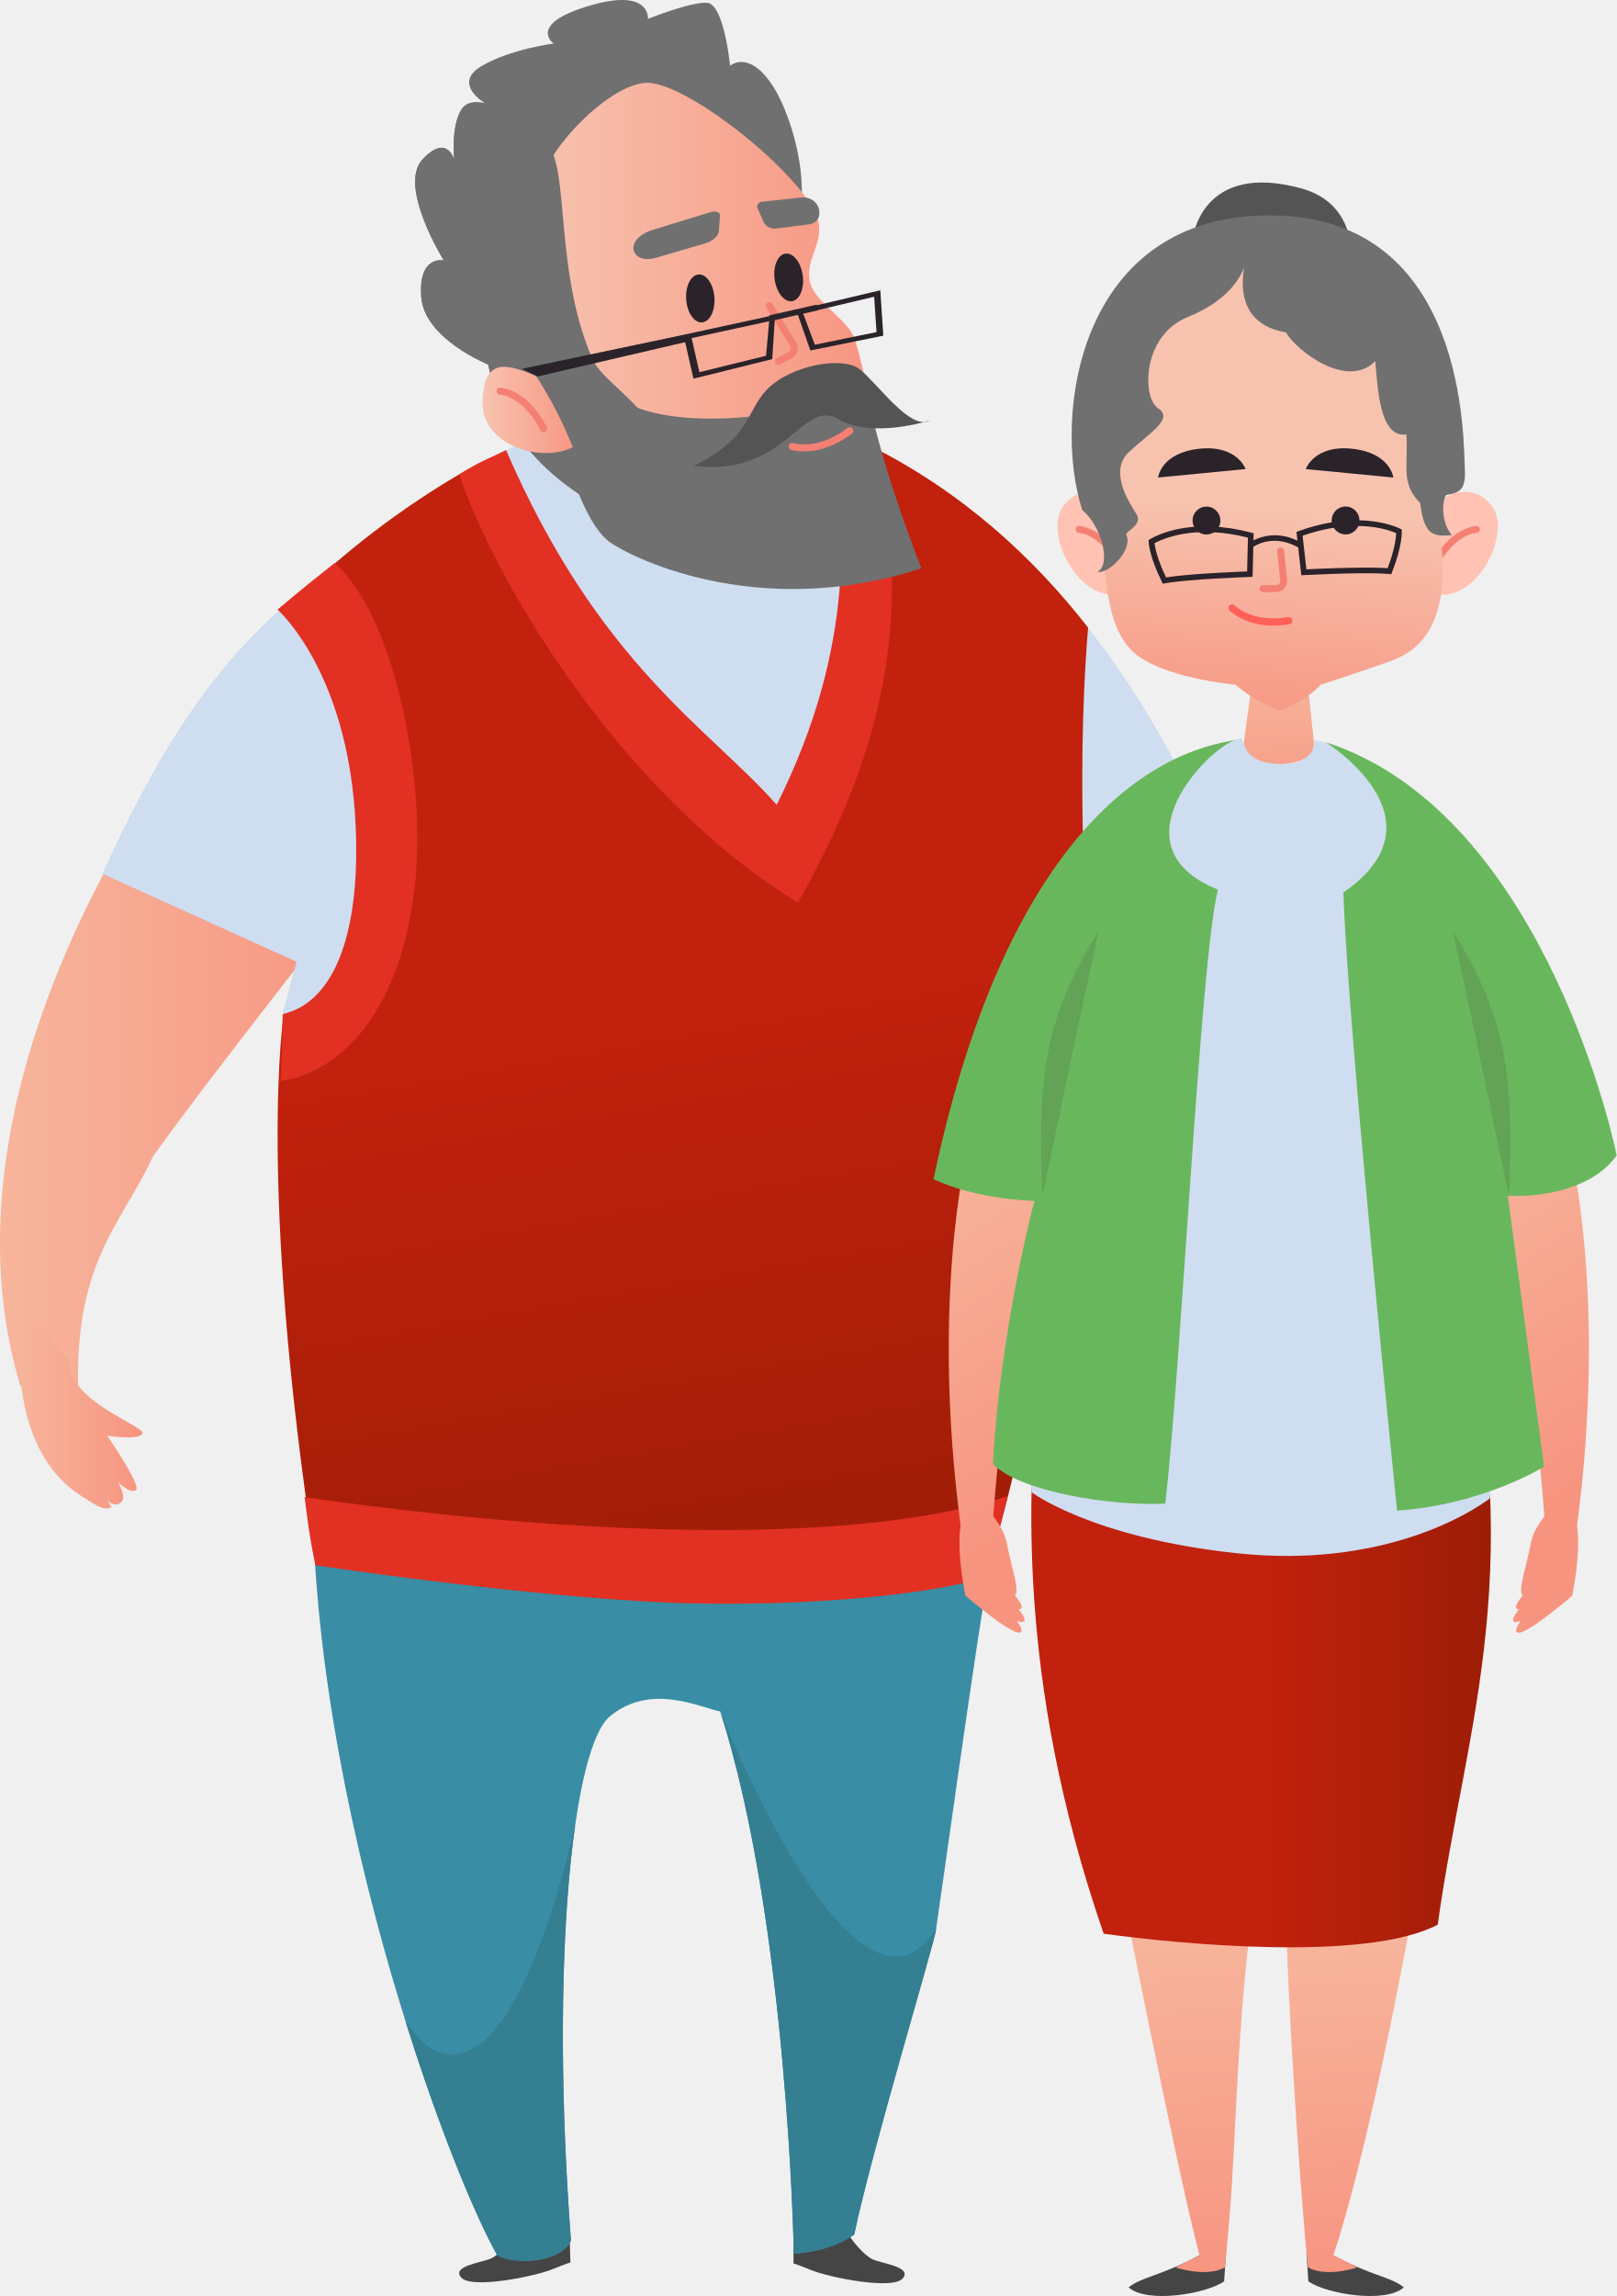
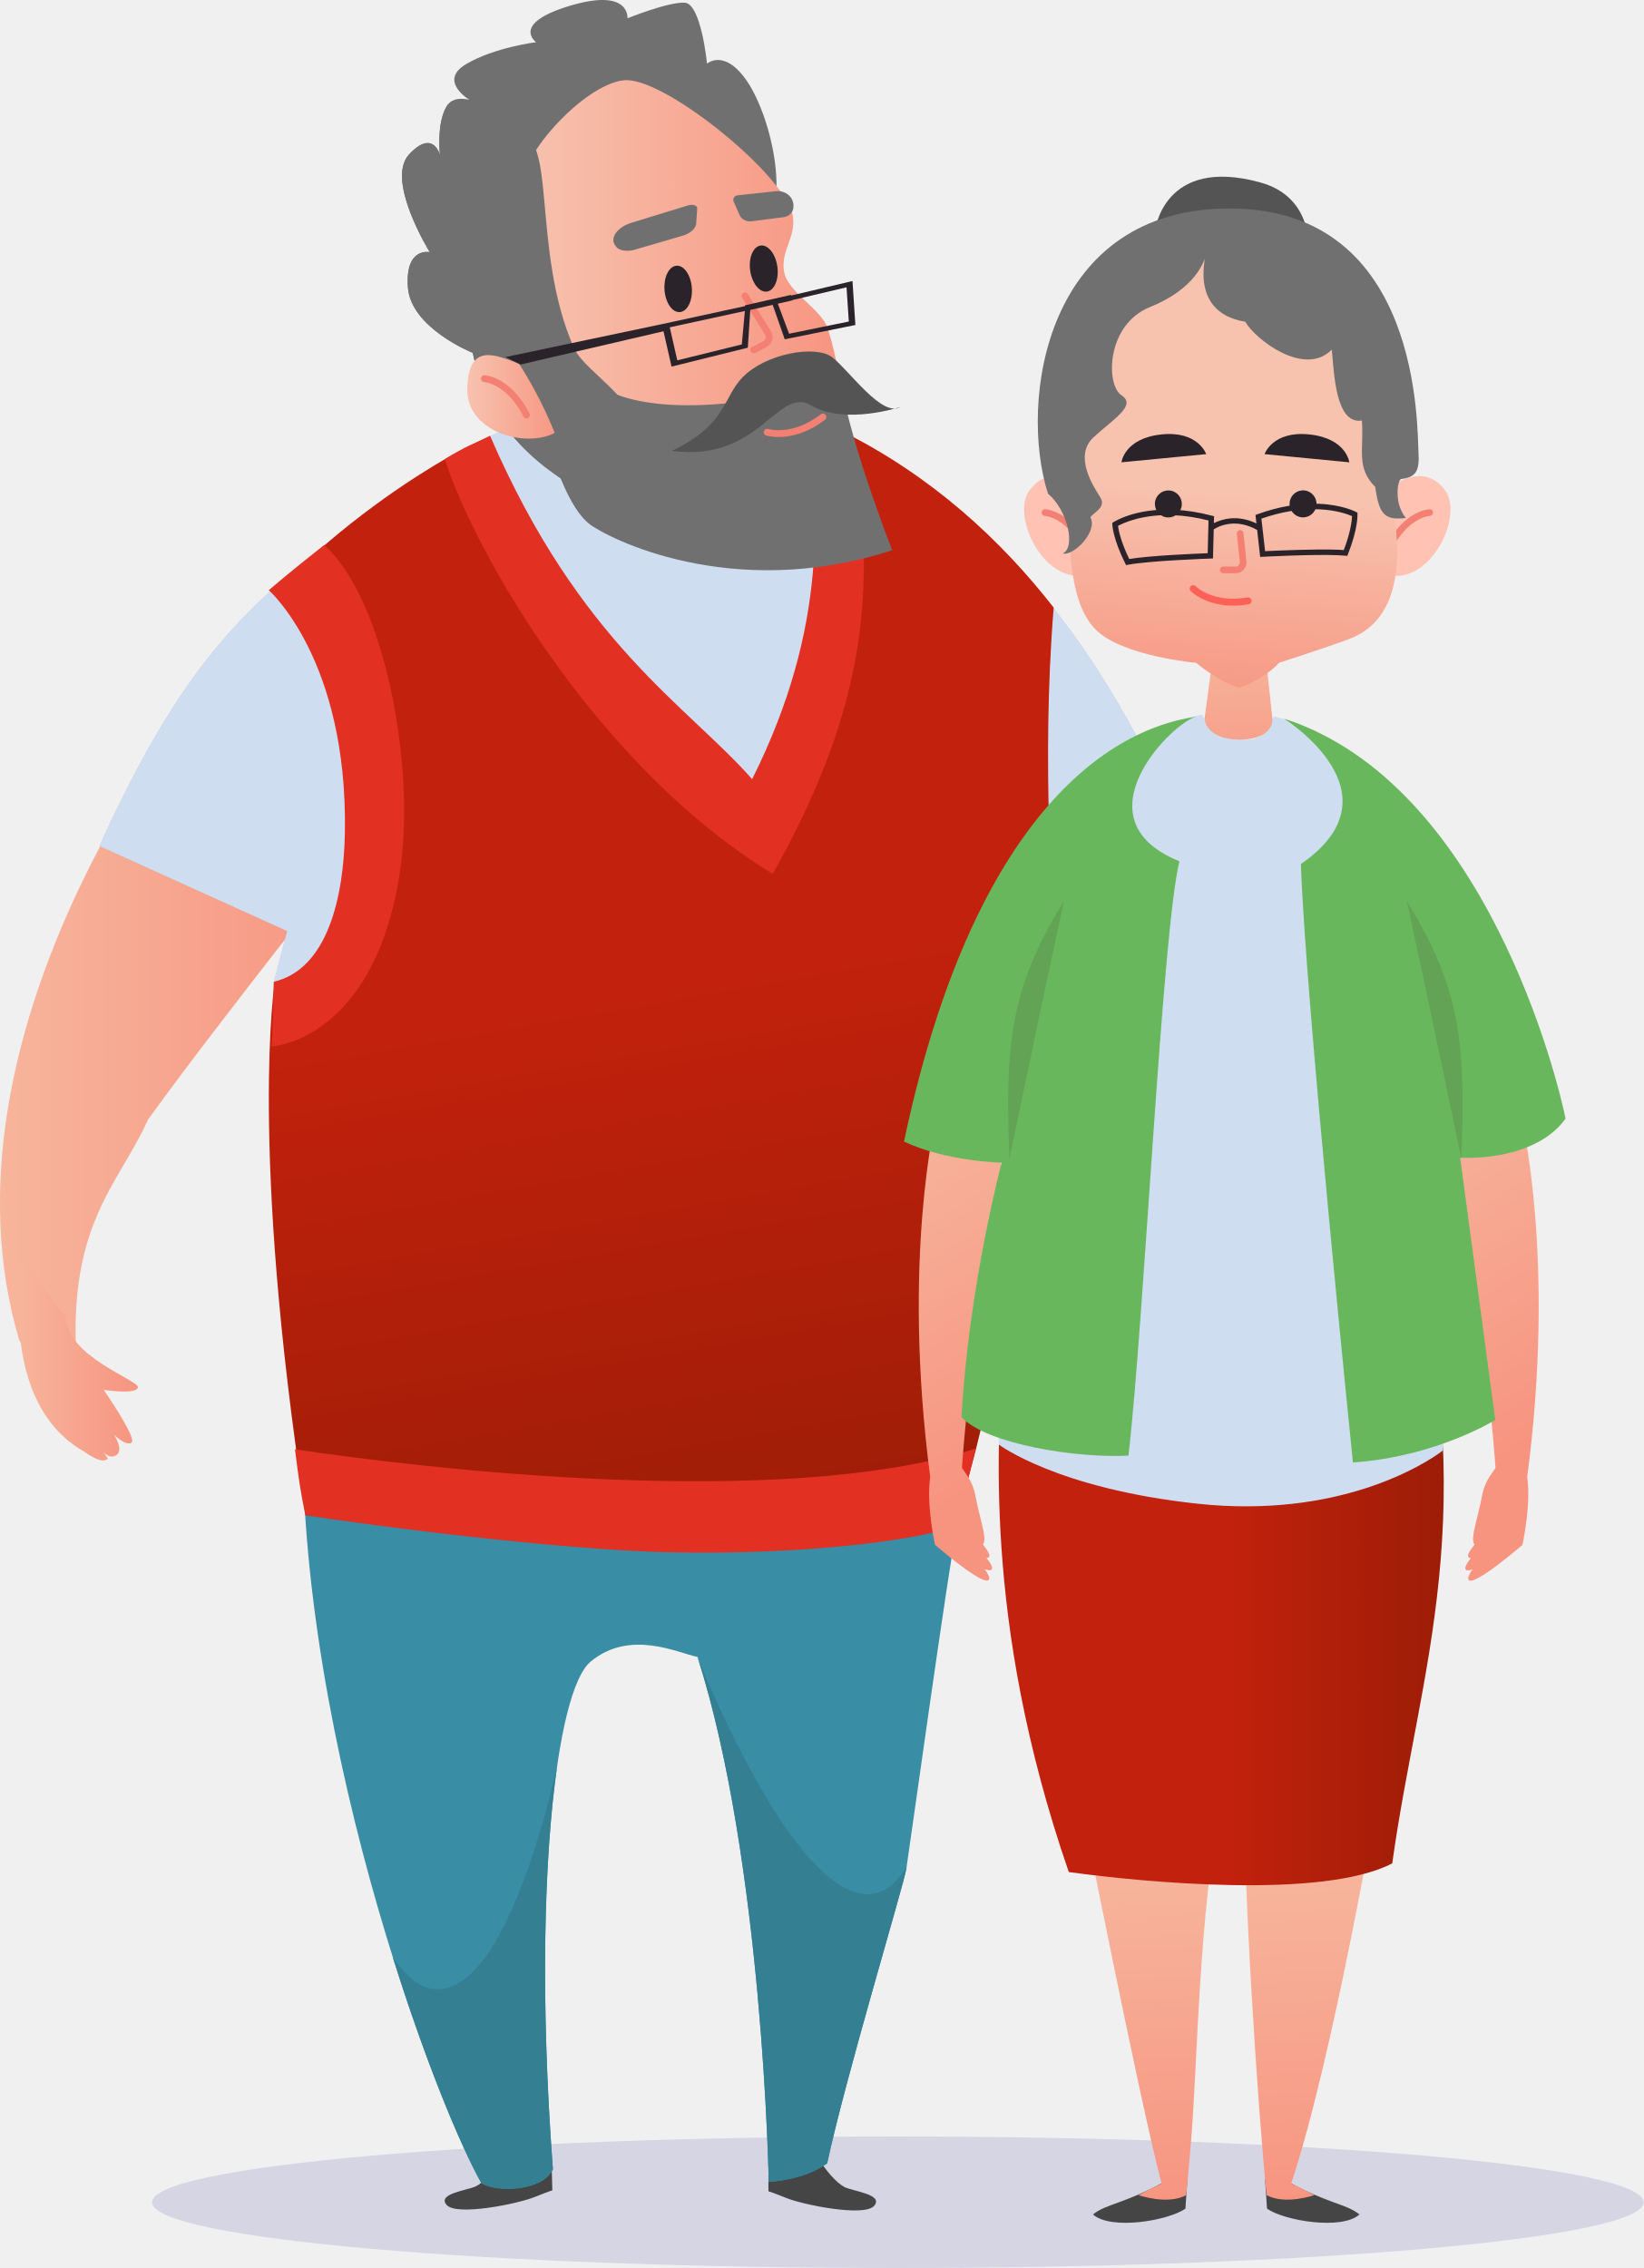
- <svg xmlns="http://www.w3.org/2000/svg" width="381" height="541" viewBox="0 0 381 541" fill="none">
-   <g clip-path="url(#clip0_1415_1491)">
-     <path d="M18.974 335.329C15.452 298.471 28.814 288.689 36.032 272.48C56.005 244.888 82.541 212.659 88.489 203.008C61.617 176.598 46.182 171.559 46.182 171.559C46.182 171.559 -17.59 251.511 4.727 326.359C4.768 326.49 12.355 333.884 18.966 335.337L18.974 335.329Z" fill="url(#paint0_linear_1415_1491)" />
+ <svg xmlns="http://www.w3.org/2000/svg" width="400" height="552" viewBox="0 0 400 552" fill="none">
+   <g style="mix-blend-mode:multiply">
+     <path fill-rule="evenodd" clip-rule="evenodd" d="M218.5 520C318.743 520 400 527.167 400 536C400 544.833 318.743 552 218.5 552C118.257 552 37 544.841 37 536C37 527.159 118.257 520 218.5 520Z" fill="#E2E2F2" />
+   </g>
+   <g clip-path="url(#clip0_1526_1344)">
+     <path d="M18.974 335.329C15.451 298.471 28.814 288.689 36.031 272.48C56.005 244.888 82.541 212.659 88.489 203.008C61.617 176.598 46.182 171.559 46.182 171.559C46.182 171.559 -17.59 251.511 4.727 326.359C4.768 326.49 12.355 333.884 18.966 335.337L18.974 335.329Z" fill="url(#paint0_linear_1526_1344)" />
    <path d="M187.006 529.498V533.33C187.006 533.33 187.277 533.33 191.381 534.972C195.486 536.613 210.249 539.625 212.707 536.892C215.165 534.151 207.816 533.347 205.677 532.37C203.457 531.361 200.655 527.684 199.836 526.313C196.551 526.863 187.006 529.49 187.006 529.49V529.498Z" fill="#454545" />
-     <path d="M134.246 526.453L134.418 533.109C134.418 533.109 134.147 533.109 130.043 534.75C125.938 536.392 111.175 539.403 108.717 536.671C106.259 533.929 113.608 533.125 115.746 532.148C117.967 531.139 120.769 527.462 121.588 526.092C124.873 526.642 134.246 526.453 134.246 526.453Z" fill="#454545" />
+     <path d="M134.245 526.453L134.417 533.109C134.417 533.109 134.147 533.109 130.043 534.75C125.938 536.392 111.175 539.403 108.717 536.671C106.259 533.929 113.608 533.125 115.746 532.148C117.967 531.139 120.768 527.462 121.588 526.092C124.873 526.642 134.245 526.453 134.245 526.453Z" fill="#454545" />
    <path d="M239.522 338.021C237.678 338.308 233.467 368.354 233.017 370.627C230.755 381.936 221.301 450.136 220.572 454.806C219.982 458.597 205.645 506.083 201.311 526.51C195.674 530.696 187.08 531.04 187.08 531.04C187.08 531.04 185.745 453.394 169.761 403.282C164.993 402.33 153.384 396.446 143.749 404.399C135.081 411.563 129.535 461.142 134.557 527.955C132.14 533.281 121.014 533.765 117.147 531.344C104.088 508.086 67.328 407.304 74.586 328.804C189.177 345.76 239.481 338.021 239.53 338.012L239.522 338.021Z" fill="#398DA5" />
    <path d="M104.219 483.859C101.147 483.063 98.222 480.149 95.609 476.407C103.736 502.316 112.166 522.481 117.147 531.353C121.014 533.774 132.14 533.289 134.557 527.963C131.46 486.764 132.378 452.131 135.573 429.939C131.55 447.395 120.367 488.028 104.219 483.851V483.859Z" fill="#347F91" />
    <path d="M205.858 459.599C188.325 450.817 169.761 403.291 169.761 403.291C185.745 453.402 187.08 531.049 187.08 531.049C187.08 531.049 195.674 530.704 201.311 526.518C205.645 506.091 219.982 458.606 220.572 454.814C220.588 454.724 220.605 454.601 220.621 454.461C217.237 459.861 212.461 463.103 205.858 459.599Z" fill="#347F91" />
-     <path d="M101.278 116.481C109.258 111.754 135.622 93.469 163.55 95.283C191.479 97.097 212.748 109.153 212.748 109.153C204.768 178.198 192.798 224.707 181.55 237.428C127.863 198.912 101.278 116.481 101.278 116.481Z" fill="#CFDDF1" />
+     <path d="M101.278 116.481C109.258 111.754 135.622 93.469 163.551 95.283C191.48 97.097 212.748 109.153 212.748 109.153C204.768 178.198 192.799 224.707 181.55 237.428C127.863 198.912 101.278 116.481 101.278 116.481Z" fill="#CFDDF1" />
    <path d="M292.692 214.793C283.107 191.387 265.681 146.757 224.037 117.048C218.483 132.264 217.205 147.561 222.645 162.728C224.168 166.987 226.159 171.058 228.035 175.178C235.835 192.273 241.75 210.23 245.633 228.613C245.814 229.483 246.117 230.493 246.961 230.772C247.46 230.936 248.001 230.772 248.501 230.624C251.36 229.746 254.26 228.991 257.193 228.367C256.849 225.519 256.423 224.239 256.423 224.239C256.423 224.239 280.362 214.432 292.7 214.793H292.692Z" fill="#B5BBC0" />
-     <path d="M292.692 214.793C283.107 191.387 265.509 146.412 223.866 116.703C218.311 131.919 217.205 147.561 222.637 162.728C224.16 166.987 226.151 171.058 228.027 175.178C235.827 192.273 241.742 210.23 245.625 228.613C245.806 229.483 246.109 230.493 246.953 230.772C247.452 230.936 247.993 230.772 248.493 230.624C251.352 229.746 254.252 228.991 257.185 228.367C256.841 225.519 256.415 224.239 256.415 224.239C256.415 224.239 280.354 214.432 292.692 214.793Z" fill="#CFDDF1" />
+     <path d="M292.692 214.793C283.107 191.387 265.509 146.412 223.865 116.703C218.311 131.919 217.205 147.561 222.636 162.728C224.16 166.987 226.151 171.058 228.027 175.178C235.827 192.273 241.742 210.23 245.625 228.613C245.805 229.483 246.108 230.493 246.952 230.772C247.452 230.936 247.993 230.772 248.493 230.624C251.352 229.746 254.252 228.991 257.185 228.367C256.841 225.519 256.415 224.239 256.415 224.239C256.415 224.239 280.354 214.432 292.692 214.793Z" fill="#CFDDF1" />
    <path d="M91.185 196.803C92.84 162.367 78.494 140.561 74.865 136.121C54.129 152.724 40.742 169.622 24.201 205.889L69.908 226.603L66.639 238.954C66.639 238.954 66.59 239.972 66.525 241.811C75.225 242.221 89.35 235.056 91.193 196.795L91.185 196.803Z" fill="#BCC5D1" />
    <path d="M91.185 196.803C92.84 162.367 78.494 140.561 74.865 136.121C54.129 152.724 40.742 169.622 24.201 205.889L69.908 226.603L66.639 238.954C66.639 238.954 66.59 239.972 66.525 241.811C75.225 242.221 89.35 235.056 91.193 196.795L91.185 196.803Z" fill="#CFDDF1" />
-     <path d="M256.447 147.906C243.568 131.402 226.749 115.776 204.489 104.746C203.121 130.507 207.086 178.838 188.063 204.058C190.521 221.178 121.669 141.94 110.495 110.474C98.525 117.253 83.77 127.38 68.999 141.874C116.926 228.047 66.877 238.962 66.877 238.962C66.877 238.962 60.552 278.586 74.299 368.132C111.429 374.328 144.502 375.953 161.551 376.323C178.6 376.684 227.937 372.326 232.648 369.421C241.717 342.896 247.517 301.106 254.047 269.123C260.577 237.149 256.587 225.15 256.587 225.15C256.587 225.15 253.252 186.274 256.431 147.906H256.447Z" fill="url(#paint1_linear_1415_1491)" />
-     <path d="M65.411 143.638C65.411 143.638 84.655 160.471 83.934 202.622C83.664 218.346 79.74 235.836 66.639 238.962C66.361 252.988 66.115 254.687 66.115 254.687C66.115 254.687 91.136 253.423 97.354 212.068C101.196 186.487 93.667 145.953 78.912 132.633C71.055 138.788 65.411 143.638 65.411 143.638Z" fill="#E23023" />
-     <path d="M188.063 212.708C211.101 171.6 213.256 143.474 207.628 106.321C202.606 103.465 201.86 103.958 196.363 101.89C199.05 122.982 201.958 151.854 183.041 189.639C167.246 171.69 141.128 156.622 119.261 106.051C114.886 108.234 113.616 108.422 108.234 111.771C116.107 135.899 145.986 187.021 188.063 212.708Z" fill="#E23023" />
-     <path d="M71.784 352.744C72.702 359.86 72.931 361.928 74.308 368.813C111.306 374.263 144.511 377.332 161.56 377.767C198.894 378.719 228.265 373.959 232.984 371.054C234.294 365.202 235.786 359.137 237.416 352.58C189.857 367.763 102.646 357.332 71.784 352.744Z" fill="#E23023" />
-     <path d="M149.336 123.58C135.925 117.154 119.499 107.421 115.05 85.886C115.05 85.886 99.975 79.862 99.271 69.931C98.566 60.009 104.596 61.372 104.596 61.372C104.596 61.372 93.692 43.833 99.582 37.555C105.465 31.285 107.07 37.752 107.07 37.752C107.07 37.752 106.136 29.742 108.873 25.606C110.47 23.201 114.247 24.301 114.247 24.301C114.247 24.301 106.546 19.713 113.412 15.618C120.285 11.531 130.477 10.267 130.477 10.267C130.477 10.267 124.111 5.761 138.792 1.379C153.474 -3.004 152.695 4.456 152.695 4.456C152.695 4.456 162.641 0.427 166.639 0.656C170.646 0.903 172.063 15.495 172.063 15.495C172.063 15.495 176.364 11.629 181.935 19.959C187.498 28.297 193.471 50.661 184.016 60.231C174.562 69.792 149.345 123.572 149.345 123.572L149.336 123.58Z" fill="#707070" />
+     <path d="M256.448 147.906C243.569 131.402 226.749 115.776 204.49 104.746C203.121 130.507 207.087 178.838 188.063 204.058C190.521 221.178 121.67 141.94 110.495 110.474C98.525 117.253 83.77 127.38 68.999 141.874C116.926 228.047 66.877 238.962 66.877 238.962C66.877 238.962 60.552 278.586 74.299 368.132C111.429 374.328 144.503 375.953 161.552 376.323C178.601 376.684 227.937 372.326 232.648 369.421C241.717 342.896 247.518 301.106 254.047 269.123C260.577 237.149 256.587 225.15 256.587 225.15C256.587 225.15 253.253 186.274 256.431 147.906H256.448Z" fill="url(#paint1_linear_1526_1344)" />
+     <path d="M65.41 143.638C65.41 143.638 84.655 160.471 83.934 202.622C83.664 218.346 79.74 235.836 66.639 238.962C66.361 252.988 66.115 254.687 66.115 254.687C66.115 254.687 91.135 253.423 97.354 212.068C101.196 186.487 93.667 145.953 78.912 132.633C71.055 138.788 65.41 143.638 65.41 143.638Z" fill="#E23023" />
+     <path d="M188.063 212.708C211.101 171.6 213.256 143.474 207.627 106.321C202.605 103.465 201.86 103.958 196.362 101.89C199.05 122.982 201.958 151.854 183.041 189.639C167.246 171.69 141.127 156.622 119.261 106.051C114.886 108.234 113.616 108.422 108.234 111.771C116.107 135.899 145.986 187.021 188.063 212.708Z" fill="#E23023" />
+     <path d="M71.784 352.744C72.702 359.86 72.931 361.928 74.308 368.813C111.306 374.263 144.511 377.332 161.56 377.767C198.894 378.719 228.265 373.959 232.984 371.054C234.295 365.202 235.786 359.137 237.416 352.58C189.857 367.763 102.646 357.332 71.784 352.744Z" fill="#E23023" />
+     <path d="M149.336 123.58C135.925 117.154 119.499 107.421 115.05 85.886C115.05 85.886 99.975 79.862 99.271 69.931C98.566 60.009 104.596 61.372 104.596 61.372C104.596 61.372 93.692 43.833 99.582 37.555C105.465 31.285 107.07 37.752 107.07 37.752C107.07 37.752 106.136 29.742 108.873 25.606C110.47 23.201 114.247 24.301 114.247 24.301C114.247 24.301 106.546 19.713 113.411 15.618C120.285 11.531 130.477 10.267 130.477 10.267C130.477 10.267 124.111 5.761 138.792 1.379C153.474 -3.004 152.695 4.456 152.695 4.456C152.695 4.456 162.641 0.427 166.639 0.656C170.646 0.903 172.063 15.495 172.063 15.495C172.063 15.495 176.364 11.629 181.935 19.959C187.498 28.297 193.47 50.661 184.016 60.231C174.562 69.792 149.345 123.572 149.345 123.572L149.336 123.58Z" fill="#707070" />
    <path d="M115.697 36.16C110.61 38.655 108.766 30.276 109.176 25.286C109.078 25.401 108.963 25.474 108.873 25.606C106.128 29.742 107.07 37.752 107.07 37.752C107.07 37.752 105.465 31.285 99.582 37.555C93.692 43.833 104.596 61.372 104.596 61.372C104.596 61.372 98.566 60.009 99.271 69.932C99.975 79.862 115.05 85.886 115.05 85.886C119.507 107.421 135.925 117.155 149.336 123.581C149.336 123.581 161.322 98.032 171.866 79.008C141.529 14.625 134.434 26.993 115.697 36.16Z" fill="#707070" />
-     <path d="M205.825 123.581C205.825 123.581 207.652 99.78 201.483 80.043C199.951 75.176 191.562 71.138 190.792 66C190.03 60.863 193.61 58.007 192.987 52.853C191.865 43.349 162.83 19.582 152.54 19.508C143.593 19.467 126.217 37.087 126.381 47.338C127.208 97.761 141.414 115.817 148.181 121.217C152.22 124.434 166.541 136.285 205.817 123.572L205.825 123.581Z" fill="url(#paint2_linear_1415_1491)" />
-     <path d="M146.903 94.298C141.234 89.719 128.945 74.839 130.518 36.431C127.986 40.329 126.356 44.26 126.421 47.494C127.429 98.639 136.507 121.939 143.306 127.43C147.362 130.704 177.871 146.683 217.139 133.921C217.139 133.921 207.357 109.235 204.465 92.55C168.499 103.055 150.811 97.441 146.911 94.298H146.903Z" fill="#707070" />
-     <path d="M137.039 103.958C130.632 109.957 113.469 106.051 113.723 94.684C113.96 83.317 120.375 86.206 126.692 88.709C132.992 91.212 137.039 103.958 137.039 103.958Z" fill="url(#paint3_linear_1415_1491)" />
+     <path d="M205.825 123.581C205.825 123.581 207.652 99.78 201.483 80.043C199.951 75.176 191.562 71.138 190.791 66C190.03 60.863 193.61 58.007 192.987 52.853C191.865 43.349 162.83 19.582 152.54 19.508C143.593 19.467 126.217 37.087 126.38 47.338C127.208 97.761 141.414 115.817 148.181 121.217C152.22 124.434 166.541 136.285 205.817 123.572L205.825 123.581Z" fill="url(#paint2_linear_1526_1344)" />
+     <path d="M146.903 94.298C141.234 89.719 128.945 74.839 130.518 36.431C127.986 40.329 126.356 44.26 126.421 47.494C127.429 98.639 136.507 121.939 143.307 127.43C147.362 130.704 177.872 146.683 217.139 133.921C217.139 133.921 207.357 109.235 204.465 92.55C168.499 103.055 150.811 97.441 146.911 94.298H146.903Z" fill="#707070" />
+     <path d="M137.039 103.958C130.632 109.957 113.469 106.051 113.723 94.684C113.96 83.317 120.375 86.206 126.692 88.709C132.992 91.212 137.039 103.958 137.039 103.958Z" fill="url(#paint3_linear_1526_1344)" />
    <path d="M136.883 110.466C136.883 110.466 152.237 117.631 154.612 107.774C156.988 97.901 142.43 90.851 139.71 84.737C128.846 60.329 136.113 29.488 124.824 33.443C113.543 37.399 123.39 84.261 123.39 84.261C123.39 84.261 131.779 95.143 136.875 110.466H136.883Z" fill="#707070" />
-     <path d="M163.542 109.735C176.954 103.244 175.84 96.875 180.706 91.836C186.326 86.034 198.468 83.883 202.507 86.936C206.546 89.989 214.64 101.758 219.13 99.05C219.13 99.05 205.677 103.531 197.427 98.672C189.177 93.814 184.909 112.624 163.542 109.735Z" fill="#545454" />
-     <path d="M193.102 50.202C193.143 49.152 192.7 48.151 191.881 47.445C191.07 46.747 189.956 46.411 188.825 46.534L179.51 47.543C179.142 47.576 178.806 47.781 178.625 48.077C178.429 48.372 178.396 48.725 178.535 49.045L179.961 52.295C180.436 53.378 181.64 54.019 182.918 53.854L190.767 52.845C192.045 52.681 193.028 51.671 193.086 50.473V50.202H193.102Z" fill="#707070" />
+     <path d="M163.543 109.735C176.954 103.244 175.84 96.875 180.706 91.836C186.326 86.034 198.468 83.883 202.507 86.936C206.546 89.989 214.64 101.758 219.13 99.05C219.13 99.05 205.678 103.531 197.428 98.672C189.177 93.814 184.909 112.624 163.543 109.735Z" fill="#545454" />
+     <path d="M193.102 50.202C193.143 49.152 192.7 48.151 191.881 47.445C191.07 46.747 189.956 46.411 188.825 46.534L179.51 47.543C179.141 47.576 178.806 47.781 178.625 48.077C178.429 48.372 178.396 48.725 178.535 49.045L179.961 52.295C180.436 53.378 181.64 54.019 182.918 53.854L190.767 52.845C192.045 52.681 193.028 51.671 193.085 50.473V50.202H193.102Z" fill="#707070" />
    <path d="M149.705 59.739C149.066 58.844 149.14 57.728 149.91 56.661C150.68 55.602 152.073 54.7 153.728 54.199L167.475 49.98C168.016 49.816 168.581 49.808 169.023 49.964C169.466 50.12 169.703 50.407 169.679 50.768L169.433 54.388C169.351 55.602 168.008 56.825 166.107 57.375L154.44 60.781C152.54 61.339 150.598 60.986 149.869 59.977L149.705 59.739Z" fill="#707070" />
-     <path d="M189.178 64.86C188.735 61.766 186.9 59.484 185.081 59.763C183.262 60.042 182.132 62.775 182.566 65.861C183.017 68.955 184.844 71.237 186.662 70.966C188.481 70.687 189.612 67.954 189.178 64.86Z" fill="#2B232A" />
-     <path d="M168.36 69.989C168.106 66.862 166.418 64.49 164.583 64.679C162.748 64.868 161.47 67.543 161.724 70.654C161.978 73.772 163.665 76.144 165.5 75.955C167.336 75.775 168.614 73.108 168.36 69.989Z" fill="#2B232A" />
-     <path d="M128.142 101.848C127.839 101.848 127.552 101.684 127.404 101.397C123.267 93.321 117.901 93.001 117.844 92.993C117.385 92.977 117.033 92.583 117.049 92.131C117.065 91.672 117.45 91.311 117.909 91.335C118.171 91.343 124.299 91.704 128.871 100.634C129.076 101.044 128.92 101.545 128.51 101.75C128.388 101.815 128.256 101.84 128.134 101.84L128.142 101.848Z" fill="#F48073" />
-     <path d="M186.629 84.433L183.828 85.911C183.426 86.124 182.918 85.968 182.705 85.566C182.492 85.164 182.648 84.655 183.049 84.442L185.851 82.964C186.105 82.833 186.285 82.603 186.351 82.324C186.425 82.045 186.375 81.758 186.212 81.52L180.591 72.435C180.354 72.041 180.469 71.532 180.862 71.294C181.271 71.048 181.763 71.171 182.001 71.565L187.604 80.625C188.006 81.224 188.137 82.004 187.957 82.734C187.768 83.465 187.285 84.089 186.621 84.433H186.629Z" fill="#F48073" />
+     <path d="M189.177 64.86C188.735 61.766 186.9 59.484 185.081 59.763C183.262 60.042 182.132 62.775 182.566 65.861C183.017 68.955 184.844 71.237 186.662 70.966C188.481 70.687 189.612 67.954 189.177 64.86Z" fill="#2B232A" />
+     <path d="M168.36 69.989C168.106 66.862 166.418 64.49 164.583 64.679C162.748 64.868 161.47 67.543 161.724 70.654C161.978 73.772 163.665 76.144 165.501 75.955C167.336 75.775 168.614 73.108 168.36 69.989Z" fill="#2B232A" />
+     <path d="M128.142 101.848C127.839 101.848 127.552 101.684 127.405 101.397C123.267 93.321 117.901 93.001 117.844 92.993C117.385 92.977 117.033 92.583 117.049 92.131C117.065 91.672 117.45 91.311 117.909 91.335C118.171 91.343 124.3 91.704 128.871 100.634C129.076 101.044 128.92 101.545 128.511 101.75C128.388 101.815 128.257 101.84 128.134 101.84L128.142 101.848Z" fill="#F48073" />
+     <path d="M186.63 84.433L183.828 85.911C183.426 86.124 182.918 85.968 182.705 85.566C182.492 85.164 182.648 84.655 183.049 84.442L185.851 82.964C186.105 82.833 186.285 82.603 186.351 82.324C186.425 82.045 186.376 81.758 186.212 81.52L180.592 72.435C180.354 72.041 180.469 71.532 180.862 71.294C181.272 71.048 181.763 71.171 182.001 71.565L187.605 80.625C188.006 81.224 188.137 82.004 187.957 82.734C187.768 83.465 187.285 84.089 186.621 84.433H186.63Z" fill="#F48073" />
    <path d="M197.534 104.245C191.381 107.495 186.67 106.059 186.441 105.985C186.007 105.845 185.761 105.378 185.9 104.943C186.04 104.508 186.507 104.27 186.941 104.401C187.178 104.475 192.815 106.149 199.771 100.831C200.131 100.552 200.655 100.618 200.934 100.987C201.212 101.356 201.139 101.873 200.778 102.152C199.664 103.006 198.574 103.695 197.534 104.245Z" fill="#F48073" />
-     <path d="M190.996 82.579L208.168 79.099L207.463 68.397L192.512 71.934L192.479 71.778L181.288 74.314L181.329 74.495L161.076 78.894L123.005 86.904L126.683 88.717L161.47 80.625L163.428 89.226L181.992 84.622L182.59 75.43L188.047 74.199L190.98 82.587L190.996 82.579ZM206.013 69.924L206.57 78.254L192.036 81.225L189.292 73.912L192.79 73.124L192.774 73.05L206.021 69.924H206.013ZM180.542 83.826L164.829 87.7L162.993 79.665L181.271 75.693L180.534 83.834L180.542 83.826Z" fill="#2B232A" />
-     <path d="M33.557 337.766C34.327 336.034 15.951 330.249 16.049 320.326C14.124 318.701 8.799 310.724 5.333 305.98C5.407 308.237 -0.787 341.156 20.424 353.269C24.365 356.051 25.61 355.575 26.266 355.034L25.217 353.425C25.217 353.425 26.831 355.386 28.461 354.041C30.091 352.695 27.724 349.157 27.724 349.157C27.724 349.157 30.739 352.153 32.041 351.078C33.344 350.003 25.233 338.267 25.233 338.267C25.233 338.267 32.787 339.498 33.549 337.774L33.557 337.766Z" fill="url(#paint4_linear_1415_1491)" />
+     <path d="M190.996 82.579L208.168 79.099L207.464 68.397L192.512 71.934L192.479 71.778L181.288 74.314L181.329 74.495L161.077 78.894L123.005 86.904L126.684 88.717L161.47 80.625L163.428 89.226L181.992 84.622L182.591 75.43L188.047 74.199L190.98 82.587L190.996 82.579ZM206.013 69.924L206.571 78.254L192.037 81.225L189.292 73.912L192.79 73.124L192.774 73.05L206.022 69.924H206.013ZM180.542 83.826L164.829 87.7L162.994 79.665L181.271 75.693L180.534 83.834L180.542 83.826Z" fill="#2B232A" />
+     <path d="M33.557 337.766C34.327 336.034 15.951 330.249 16.049 320.326C14.124 318.701 8.799 310.724 5.333 305.98C5.407 308.237 -0.787 341.156 20.424 353.269C24.365 356.051 25.61 355.575 26.266 355.034L25.217 353.425C25.217 353.425 26.831 355.386 28.461 354.041C30.092 352.695 27.724 349.157 27.724 349.157C27.724 349.157 30.739 352.153 32.042 351.078C33.344 350.003 25.233 338.267 25.233 338.267C25.233 338.267 32.787 339.498 33.549 337.774L33.557 337.766Z" fill="url(#paint4_linear_1526_1344)" />
  </g>
-   <g clip-path="url(#clip1_1415_1491)">
-     <path d="M249.557 265.891L227.953 271.028C227.699 272.462 219.397 306.313 226.381 359.455C225.381 366.305 227.548 375.998 227.548 375.998C227.548 375.998 239.969 386.735 240.707 384.354C240.866 383.852 240.414 382.976 239.66 381.924C240.517 382.243 241.144 382.243 241.334 382.004C241.684 381.566 241.247 380.682 240.064 379.168C240.358 379.176 240.564 379.121 240.668 378.993C241.033 378.531 240.525 377.575 239.207 375.919C239.247 375.879 239.287 375.831 239.318 375.767C240.207 374.127 238.445 369.722 237.342 363.876C237.04 362.291 236.445 360.777 235.572 359.423C234.707 358.077 234.096 357.273 234.096 357.273C234.096 357.273 236.747 316.922 245.041 282.793L249.549 265.875L249.557 265.891Z" fill="url(#paint5_linear_1415_1491)" />
-     <path d="M370.103 271.036L348.499 265.899L353.007 282.816C361.301 316.946 363.952 357.297 363.952 357.297C363.952 357.297 363.348 358.101 362.475 359.447C361.602 360.801 360.999 362.315 360.705 363.9C359.61 369.746 357.84 374.15 358.729 375.791C358.761 375.855 358.801 375.903 358.84 375.943C357.531 377.591 357.015 378.555 357.38 379.017C357.475 379.136 357.689 379.2 357.983 379.192C356.801 380.706 356.364 381.59 356.713 382.028C356.904 382.267 357.531 382.267 358.388 381.948C357.634 383.007 357.182 383.876 357.34 384.377C358.078 386.759 370.5 376.022 370.5 376.022C370.5 376.022 372.666 366.329 371.666 359.479C378.659 306.337 370.357 272.486 370.095 271.052L370.103 271.036Z" fill="url(#paint6_linear_1415_1491)" />
+   <g clip-path="url(#clip1_1526_1344)">
+     <path d="M249.557 265.891L227.953 271.028C227.699 272.462 219.397 306.313 226.381 359.455C225.381 366.305 227.548 375.998 227.548 375.998C227.548 375.998 239.969 386.735 240.707 384.354C240.866 383.852 240.414 382.976 239.66 381.924C240.517 382.243 241.144 382.243 241.334 382.004C241.684 381.566 241.247 380.682 240.064 379.168C240.358 379.176 240.564 379.121 240.668 378.993C241.033 378.531 240.525 377.575 239.207 375.919C239.247 375.879 239.287 375.831 239.318 375.767C240.207 374.127 238.445 369.722 237.342 363.876C237.041 362.291 236.445 360.777 235.572 359.423C234.707 358.077 234.096 357.273 234.096 357.273C234.096 357.273 236.747 316.922 245.041 282.793L249.549 265.875L249.557 265.891Z" fill="url(#paint5_linear_1526_1344)" />
+     <path d="M370.103 271.036L348.498 265.899L353.007 282.816C361.301 316.946 363.952 357.297 363.952 357.297C363.952 357.297 363.348 358.101 362.475 359.447C361.602 360.801 360.999 362.315 360.705 363.9C359.61 369.746 357.84 374.15 358.729 375.791C358.761 375.855 358.801 375.903 358.84 375.943C357.531 377.591 357.015 378.555 357.38 379.017C357.475 379.136 357.689 379.2 357.983 379.192C356.8 380.706 356.364 381.59 356.713 382.028C356.904 382.267 357.531 382.267 358.388 381.948C357.634 383.007 357.181 383.876 357.34 384.377C358.078 386.759 370.499 376.022 370.499 376.022C370.499 376.022 372.666 366.329 371.666 359.479C378.659 306.337 370.357 272.486 370.095 271.052L370.103 271.036Z" fill="url(#paint6_linear_1526_1344)" />
    <path d="M307.877 530.502L308.346 537.559C312.56 540.498 326.505 542.848 330.839 538.969C327.672 536.381 323.227 536.381 313.386 530.972C308.933 531.092 307.877 530.502 307.877 530.502Z" fill="#454545" />
-     <path d="M335.315 436.938C335.315 436.938 324.418 500.769 314.227 531.45C317.393 532.86 319.846 534.27 319.846 534.27C319.846 534.27 312.814 536.739 308.25 534.27C306.139 513.816 302.274 454.923 302.98 436.229C323.362 434.819 335.315 436.938 335.315 436.938Z" fill="url(#paint7_linear_1415_1491)" />
-     <path d="M288.956 530.502L288.487 537.559C284.273 540.498 270.328 542.848 265.994 538.969C269.161 536.381 273.606 536.381 283.447 530.972C287.9 531.092 288.956 530.502 288.956 530.502Z" fill="#454545" />
-     <path d="M297.71 434.819C262.772 435.512 262.224 434.501 262.216 434.469C262.224 434.532 277.352 511.538 282.701 531.45C279.543 532.86 277.082 534.269 277.082 534.269C277.082 534.269 284.114 536.739 288.678 534.269C288.98 531.37 289.313 527.698 289.662 523.477C291.607 502.163 291.384 467.205 297.71 434.811V434.819Z" fill="url(#paint8_linear_1415_1491)" />
-     <path d="M243.938 329.73C243.231 349.125 238.668 393.561 260.105 455.632C278.027 458.101 321.957 462.33 338.823 453.513C345.498 405.548 361.317 368.87 342.339 296.221C256.589 292.343 251.668 291.283 251.668 291.283C251.668 291.283 244.636 310.327 243.938 329.722V329.73Z" fill="url(#paint9_linear_1415_1491)" />
-     <path d="M350.292 262.235C345.022 218.515 342.681 201.693 332.132 187.587C325.688 180.244 318.83 176.468 309.973 174.35C309.663 175.345 309.258 176.293 308.75 177.106C307.33 179.36 305.234 180.156 302.631 179.973C300.02 179.79 297.162 179.415 295.115 177.615C294.21 176.819 293.019 175.345 292.575 173.888C283.63 175.632 267.74 184.616 265.074 187.293C248.089 204.338 241.049 261.972 243.096 351.601C243.096 351.601 257.192 362.298 291.392 365.978C325.553 369.65 346.459 356.619 351.125 353.051C351.125 353.051 355.856 308.368 350.292 262.235Z" fill="#CFDDF1" />
-     <path d="M295.964 154.087L293.139 174.907C293.139 174.907 293.258 180.021 301.949 180.021C310.147 179.822 309.663 175.027 309.663 175.027L307.433 154.087H295.964Z" fill="url(#paint10_linear_1415_1491)" />
+     <path d="M335.315 436.938C335.315 436.938 324.418 500.769 314.227 531.45C317.394 532.86 319.846 534.27 319.846 534.27C319.846 534.27 312.814 536.739 308.25 534.27C306.139 513.816 302.274 454.923 302.98 436.229C323.362 434.819 335.315 436.938 335.315 436.938Z" fill="url(#paint7_linear_1526_1344)" />
+     <path d="M288.956 530.502L288.487 537.559C284.273 540.498 270.328 542.848 265.994 538.969C269.161 536.381 273.606 536.381 283.448 530.972C287.9 531.092 288.956 530.502 288.956 530.502Z" fill="#454545" />
+     <path d="M297.71 434.819C262.772 435.512 262.224 434.501 262.216 434.469C262.224 434.532 277.352 511.538 282.702 531.45C279.543 532.86 277.082 534.269 277.082 534.269C277.082 534.269 284.114 536.739 288.678 534.269C288.98 531.37 289.313 527.698 289.662 523.477C291.607 502.163 291.384 467.205 297.71 434.811V434.819Z" fill="url(#paint8_linear_1526_1344)" />
+     <path d="M243.938 329.73C243.231 349.125 238.668 393.561 260.105 455.632C278.027 458.101 321.957 462.33 338.823 453.513C345.498 405.548 361.316 368.87 342.339 296.221C256.589 292.343 251.668 291.283 251.668 291.283C251.668 291.283 244.636 310.327 243.938 329.722V329.73Z" fill="url(#paint9_linear_1526_1344)" />
+     <path d="M350.292 262.235C345.022 218.515 342.681 201.693 332.132 187.587C325.688 180.244 318.83 176.468 309.973 174.35C309.663 175.345 309.258 176.293 308.75 177.106C307.33 179.36 305.234 180.156 302.631 179.973C300.02 179.79 297.163 179.415 295.115 177.615C294.21 176.819 293.019 175.345 292.575 173.888C283.63 175.632 267.74 184.616 265.074 187.293C248.089 204.338 241.049 261.972 243.096 351.601C243.096 351.601 257.192 362.298 291.392 365.978C325.553 369.65 346.459 356.619 351.126 353.051C351.126 353.051 355.856 308.368 350.292 262.235Z" fill="#CFDDF1" />
+     <path d="M295.964 154.087L293.139 174.907C293.139 174.907 293.258 180.021 301.949 180.021C310.147 179.822 309.663 175.027 309.663 175.027L307.433 154.087H295.964Z" fill="url(#paint10_linear_1526_1344)" />
    <path d="M291.242 174.406C265.296 178.125 235.318 205.198 220 277.846C230.437 282.753 243.763 282.968 243.763 282.968C243.763 282.968 235.747 313.179 233.993 344.919C240.318 351.602 262.304 354.947 274.63 354.278C278.495 320.777 282.821 226.56 287.035 209.627C261.558 199.344 285.622 175.465 291.242 174.406Z" fill="#69B75C" />
-     <path d="M312.473 174.907C312.473 174.907 341.585 193.051 316.592 210.295C317.648 242.745 329.251 355.95 329.251 355.95C349.554 354.549 363.896 345.588 363.896 345.588L355.348 281.765C364.832 282.115 375.73 279.646 381 272.247C379.246 263.43 361.65 190.757 312.473 174.907Z" fill="#69B75C" />
-     <path d="M342.379 219.328C342.379 219.328 348.689 248.344 355.634 282.004C356.808 253.593 355.26 240.196 342.379 219.328Z" fill="#62A355" />
+     <path d="M312.473 174.907C312.473 174.907 341.585 193.051 316.592 210.295C317.648 242.745 329.251 355.95 329.251 355.95C349.554 354.549 363.896 345.588 363.896 345.588L355.348 281.765C364.833 282.115 375.73 279.646 381 272.247C379.246 263.43 361.65 190.757 312.473 174.907Z" fill="#69B75C" />
+     <path d="M342.379 219.328C342.379 219.328 348.689 248.344 355.634 282.004C356.808 253.593 355.261 240.196 342.379 219.328Z" fill="#62A355" />
    <path d="M258.923 219.328C258.923 219.328 252.613 248.344 245.668 282.004C244.493 253.593 246.041 240.196 258.923 219.328Z" fill="#62A355" />
    <path d="M263.002 118.046C263.002 118.046 255.938 112.542 250.724 119.081C245.017 126.242 256.629 147.126 268.613 137.823L262.994 118.046H263.002Z" fill="#FFC2B3" />
-     <path d="M264.272 134.183C263.978 134.183 263.701 134.024 263.558 133.745C259.566 125.939 254.47 125.573 254.256 125.557C253.811 125.533 253.47 125.151 253.494 124.713C253.518 124.267 253.867 123.908 254.335 123.94C254.589 123.948 260.55 124.306 265.002 133.004C265.209 133.402 265.05 133.888 264.653 134.095C264.534 134.159 264.407 134.183 264.288 134.183H264.272Z" fill="#F48073" />
+     <path d="M264.272 134.183C263.978 134.183 263.701 134.024 263.558 133.745C259.565 125.939 254.47 125.573 254.256 125.557C253.811 125.533 253.47 125.151 253.494 124.713C253.518 124.267 253.867 123.908 254.335 123.94C254.589 123.948 260.55 124.306 265.002 133.004C265.209 133.402 265.05 133.888 264.653 134.095C264.534 134.159 264.407 134.183 264.288 134.183H264.272Z" fill="#F48073" />
    <path d="M339.228 118.046C339.228 118.046 346.292 112.542 351.506 119.081C357.213 126.242 345.601 147.126 333.617 137.823L339.236 118.046H339.228Z" fill="#FFC2B3" />
    <path d="M337.958 134.182C337.831 134.182 337.712 134.151 337.593 134.095C337.196 133.888 337.038 133.402 337.244 133.004C341.696 124.298 347.657 123.947 347.911 123.939C348.316 123.924 348.729 124.266 348.752 124.712C348.768 125.158 348.427 125.532 347.983 125.556C347.752 125.572 342.665 125.947 338.68 133.744C338.538 134.023 338.252 134.182 337.966 134.182H337.958Z" fill="#F48073" />
-     <path d="M332.855 102.236C332.855 102.236 351.681 146.791 328.307 155.545C323.275 157.425 311.266 161.327 311.266 161.327C311.266 161.327 308.099 165.079 301.528 167.421C295.924 165.541 291.138 161.327 291.138 161.327C291.138 161.327 273.034 159.734 266.629 153.195C261.272 147.723 258.43 136.23 261.351 102.936C263.296 78.078 271.82 63.773 291.622 62.682C311.425 61.59 326.68 64.402 332.847 102.236H332.855Z" fill="url(#paint11_linear_1415_1491)" />
-     <path d="M300.75 139.519H297.67C297.226 139.519 296.861 139.161 296.861 138.707C296.861 138.253 297.218 137.894 297.67 137.894H300.75C301.028 137.894 301.29 137.783 301.472 137.568C301.663 137.361 301.742 137.09 301.718 136.811L301.004 129.914C300.956 129.467 301.282 129.069 301.726 129.021C302.171 128.982 302.567 129.3 302.615 129.746L303.329 136.644C303.409 137.377 303.171 138.109 302.679 138.651C302.187 139.193 301.488 139.511 300.758 139.511L300.75 139.519Z" fill="#F48073" />
-     <path d="M287.524 123.405C287.938 121.637 286.845 119.866 285.082 119.451C283.32 119.035 281.556 120.132 281.142 121.901C280.728 123.669 281.821 125.44 283.583 125.855C285.346 126.271 287.11 125.174 287.524 123.405Z" fill="#2B232A" />
+     <path d="M332.855 102.236C332.855 102.236 351.681 146.791 328.307 155.545C323.275 157.425 311.266 161.327 311.266 161.327C311.266 161.327 308.1 165.079 301.528 167.421C295.924 165.541 291.138 161.327 291.138 161.327C291.138 161.327 273.034 159.734 266.629 153.195C261.272 147.723 258.43 136.23 261.351 102.936C263.296 78.078 271.82 63.773 291.623 62.682C311.425 61.59 326.68 64.402 332.847 102.236H332.855Z" fill="url(#paint11_linear_1526_1344)" />
+     <path d="M300.75 139.519H297.671C297.226 139.519 296.861 139.161 296.861 138.707C296.861 138.253 297.218 137.894 297.671 137.894H300.75C301.028 137.894 301.29 137.783 301.472 137.568C301.663 137.361 301.742 137.09 301.718 136.811L301.004 129.914C300.956 129.467 301.282 129.069 301.726 129.021C302.171 128.982 302.568 129.3 302.615 129.746L303.33 136.644C303.409 137.377 303.171 138.109 302.679 138.651C302.187 139.193 301.488 139.511 300.758 139.511L300.75 139.519Z" fill="#F48073" />
+     <path d="M287.524 123.405C287.938 121.637 286.845 119.866 285.083 119.451C283.32 119.035 281.556 120.132 281.142 121.901C280.728 123.669 281.821 125.44 283.583 125.855C285.346 126.271 287.11 125.174 287.524 123.405Z" fill="#2B232A" />
    <path d="M320.372 123.015C320.58 121.211 319.292 119.578 317.493 119.368C315.695 119.159 314.068 120.452 313.859 122.257C313.651 124.061 314.939 125.694 316.738 125.904C318.536 126.113 320.163 124.82 320.372 123.015Z" fill="#2B232A" />
    <path d="M272.923 112.518L293.551 110.527C293.551 110.527 291.583 104.808 282.686 105.732C273.582 106.68 272.923 112.518 272.923 112.518Z" fill="#2B232A" />
-     <path d="M328.37 112.518L307.742 110.527C307.742 110.527 309.711 104.808 318.608 105.732C327.711 106.68 328.37 112.518 328.37 112.518Z" fill="#2B232A" />
+     <path d="M328.37 112.518L307.742 110.527C307.742 110.527 309.711 104.808 318.608 105.732C327.712 106.68 328.37 112.518 328.37 112.518Z" fill="#2B232A" />
    <path d="M300.139 147.42C293.353 147.42 289.94 144.019 289.773 143.852C289.448 143.517 289.448 142.976 289.781 142.649C290.115 142.323 290.646 142.323 290.98 142.657C291.146 142.832 295.234 146.831 303.599 145.413C304.06 145.333 304.496 145.644 304.576 146.106C304.655 146.568 304.345 147.006 303.885 147.086C302.536 147.317 301.29 147.412 300.139 147.412V147.42Z" fill="#FF6058" />
-     <path d="M281.09 56.158C281.09 56.158 283.114 37.918 306.687 44.394C320.061 48.073 318.418 61.431 318.418 61.431L281.083 56.15L281.09 56.158Z" fill="#545454" />
-     <path d="M294.043 59.718C294.043 59.718 288.106 75.847 303.052 78.308C305.401 82.49 317.425 91.913 324.108 85.087C324.68 90.774 324.981 103.366 331.442 102.355C331.95 109.611 329.974 113.776 334.68 118.516C335.609 125.142 336.895 126.711 342.141 126.066C339.077 122.402 340.204 116.707 340.958 116.604C343.935 116.174 345.474 115.322 345.228 110.742C344.855 103.964 345.99 51.403 300.099 50.75C254.208 50.097 247.89 97.862 255.041 120.148C259.899 124.266 261.819 133.251 258.629 134.7C261.264 135.433 267.264 129.308 265.359 125.931C266.034 124.696 269.367 123.565 267.74 120.993C266.113 118.412 261.224 110.997 266.097 106.465C270.971 101.933 276.733 98.691 272.915 96.19C269.09 93.689 269.177 79.065 279.836 74.748C290.495 70.439 293.567 63.948 294.043 59.718Z" fill="#707070" />
+     <path d="M281.09 56.158C281.09 56.158 283.114 37.918 306.687 44.394C320.061 48.073 318.418 61.431 318.418 61.431L281.082 56.15L281.09 56.158Z" fill="#545454" />
+     <path d="M294.043 59.718C294.043 59.718 288.107 75.847 303.052 78.308C305.401 82.49 317.425 91.913 324.108 85.087C324.68 90.774 324.981 103.366 331.442 102.355C331.95 109.611 329.974 113.776 334.68 118.516C335.609 125.142 336.895 126.711 342.141 126.066C339.077 122.402 340.204 116.707 340.958 116.604C343.935 116.174 345.474 115.322 345.228 110.742C344.855 103.964 345.99 51.403 300.099 50.75C254.208 50.097 247.89 97.862 255.041 120.148C259.899 124.266 261.82 133.251 258.629 134.7C261.264 135.433 267.264 129.308 265.359 125.931C266.034 124.696 269.368 123.565 267.74 120.993C266.113 118.412 261.224 110.997 266.098 106.465C270.971 101.933 276.733 98.691 272.915 96.19C269.09 93.689 269.177 79.065 279.836 74.748C290.496 70.439 293.567 63.948 294.043 59.718Z" fill="#707070" />
    <path d="M330.371 125.15L330.347 124.776L330.013 124.601C329.878 124.529 326.688 122.848 320.981 122.617C316.235 122.418 311.203 123.279 306.028 125.15L305.536 125.334L305.766 127.396C301.115 125.166 297.313 126.361 295.416 127.317L295.456 125.652L294.948 125.517C291.781 124.672 288.662 124.187 285.67 124.059C276.304 123.669 271.217 126.934 271.003 127.07L270.685 127.277L270.701 127.651C270.701 127.795 270.852 131.148 273.828 137.098L274.05 137.544L274.542 137.448C279.773 136.461 294.416 135.951 294.567 135.943L295.194 135.919L295.377 128.838C296.67 128.018 300.687 126.05 305.941 128.981L306.679 135.545L307.306 135.513C307.425 135.513 319.307 134.876 325.537 135.13C326.251 135.162 326.87 135.202 327.378 135.25L327.878 135.298L328.061 134.828C330.513 128.639 330.363 125.286 330.355 125.142L330.371 125.15ZM274.812 136.054C272.725 131.769 272.209 128.973 272.082 127.994C273.344 127.309 278.043 125.079 285.63 125.397C288.361 125.509 291.21 125.939 294.107 126.68L293.908 134.645C291.099 134.748 279.86 135.218 274.812 136.054ZM327.021 133.88C326.601 133.848 326.124 133.816 325.608 133.8C320.148 133.577 310.425 134.023 307.877 134.151L306.98 126.234C311.822 124.537 316.513 123.772 320.934 123.956C325.267 124.131 328.085 125.198 329.037 125.62C328.997 126.608 328.728 129.443 327.021 133.888V133.88Z" fill="#2B232A" />
  </g>
  <defs>
-     <linearGradient id="paint0_linear_1415_1491" x1="0" y1="253.44" x2="88.498" y2="253.44" gradientUnits="userSpaceOnUse">
+     <linearGradient id="paint0_linear_1526_1344" x1="-9.04384e-06" y1="253.44" x2="88.497" y2="253.44" gradientUnits="userSpaceOnUse">
      <stop stop-color="#F7B59C" />
      <stop offset="1" stop-color="#F79480" />
    </linearGradient>
-     <linearGradient id="paint1_linear_1415_1491" x1="136.801" y1="94.216" x2="186.477" y2="377.984" gradientUnits="userSpaceOnUse">
+     <linearGradient id="paint1_linear_1526_1344" x1="136.802" y1="94.216" x2="186.478" y2="377.984" gradientUnits="userSpaceOnUse">
      <stop stop-color="#C1210D" />
      <stop offset="0.52" stop-color="#C1210D" />
      <stop offset="1" stop-color="#9D1D06" />
    </linearGradient>
-     <linearGradient id="paint2_linear_1415_1491" x1="126.381" y1="74.421" x2="206.079" y2="74.421" gradientUnits="userSpaceOnUse">
+     <linearGradient id="paint2_linear_1526_1344" x1="126.38" y1="74.421" x2="206.079" y2="74.421" gradientUnits="userSpaceOnUse">
      <stop stop-color="#F7C3AF" />
      <stop offset="1" stop-color="#F79480" />
    </linearGradient>
-     <linearGradient id="paint3_linear_1415_1491" x1="113.714" y1="96.596" x2="137.039" y2="96.596" gradientUnits="userSpaceOnUse">
+     <linearGradient id="paint3_linear_1526_1344" x1="113.715" y1="96.596" x2="137.039" y2="96.596" gradientUnits="userSpaceOnUse">
      <stop stop-color="#F7C3AF" />
      <stop offset="1" stop-color="#F79480" />
    </linearGradient>
-     <linearGradient id="paint4_linear_1415_1491" x1="4.547" y1="330.716" x2="33.582" y2="330.716" gradientUnits="userSpaceOnUse">
+     <linearGradient id="paint4_linear_1526_1344" x1="4.547" y1="330.716" x2="33.582" y2="330.716" gradientUnits="userSpaceOnUse">
      <stop stop-color="#F7B59C" />
      <stop offset="1" stop-color="#F79480" />
    </linearGradient>
-     <linearGradient id="paint5_linear_1415_1491" x1="211.293" y1="278.866" x2="257.165" y2="349.184" gradientUnits="userSpaceOnUse">
+     <linearGradient id="paint5_linear_1526_1344" x1="211.293" y1="278.866" x2="257.165" y2="349.184" gradientUnits="userSpaceOnUse">
      <stop stop-color="#F7B59C" />
      <stop offset="1" stop-color="#F79480" />
    </linearGradient>
-     <linearGradient id="paint6_linear_1415_1491" x1="329.633" y1="275.075" x2="376.924" y2="347.586" gradientUnits="userSpaceOnUse">
+     <linearGradient id="paint6_linear_1526_1344" x1="329.632" y1="275.075" x2="376.924" y2="347.586" gradientUnits="userSpaceOnUse">
      <stop stop-color="#F7B59C" />
      <stop offset="1" stop-color="#F79480" />
    </linearGradient>
-     <linearGradient id="paint7_linear_1415_1491" x1="319.687" y1="456.341" x2="323.62" y2="537.406" gradientUnits="userSpaceOnUse">
+     <linearGradient id="paint7_linear_1526_1344" x1="319.687" y1="456.341" x2="323.62" y2="537.406" gradientUnits="userSpaceOnUse">
      <stop stop-color="#F7B59C" />
      <stop offset="1" stop-color="#F79480" />
    </linearGradient>
-     <linearGradient id="paint8_linear_1415_1491" x1="280.947" y1="455.002" x2="284.968" y2="537.892" gradientUnits="userSpaceOnUse">
+     <linearGradient id="paint8_linear_1526_1344" x1="280.947" y1="455.002" x2="284.968" y2="537.892" gradientUnits="userSpaceOnUse">
      <stop stop-color="#F7B59C" />
      <stop offset="1" stop-color="#F79480" />
    </linearGradient>
-     <linearGradient id="paint9_linear_1415_1491" x1="243.057" y1="375.066" x2="351.364" y2="375.066" gradientUnits="userSpaceOnUse">
+     <linearGradient id="paint9_linear_1526_1344" x1="243.057" y1="375.066" x2="351.364" y2="375.066" gradientUnits="userSpaceOnUse">
      <stop stop-color="#C1210D" />
      <stop offset="0.52" stop-color="#C1210D" />
      <stop offset="1" stop-color="#9D1D06" />
    </linearGradient>
-     <linearGradient id="paint10_linear_1415_1491" x1="300.949" y1="157.305" x2="301.964" y2="196.444" gradientUnits="userSpaceOnUse">
+     <linearGradient id="paint10_linear_1526_1344" x1="300.948" y1="157.305" x2="301.964" y2="196.444" gradientUnits="userSpaceOnUse">
      <stop stop-color="#F7B59C" />
      <stop offset="1" stop-color="#F79480" />
    </linearGradient>
-     <linearGradient id="paint11_linear_1415_1491" x1="300.686" y1="119.503" x2="296.282" y2="173.487" gradientUnits="userSpaceOnUse">
+     <linearGradient id="paint11_linear_1526_1344" x1="300.687" y1="119.503" x2="296.283" y2="173.487" gradientUnits="userSpaceOnUse">
      <stop stop-color="#F7C3AF" />
      <stop offset="1" stop-color="#F79480" />
    </linearGradient>
-     <clipPath id="clip0_1415_1491">
+     <clipPath id="clip0_1526_1344">
      <rect width="300" height="538" fill="white" />
    </clipPath>
-     <clipPath id="clip1_1415_1491">
+     <clipPath id="clip1_1526_1344">
      <rect width="161" height="498" fill="white" transform="translate(220 43)" />
    </clipPath>
  </defs>
</svg>
